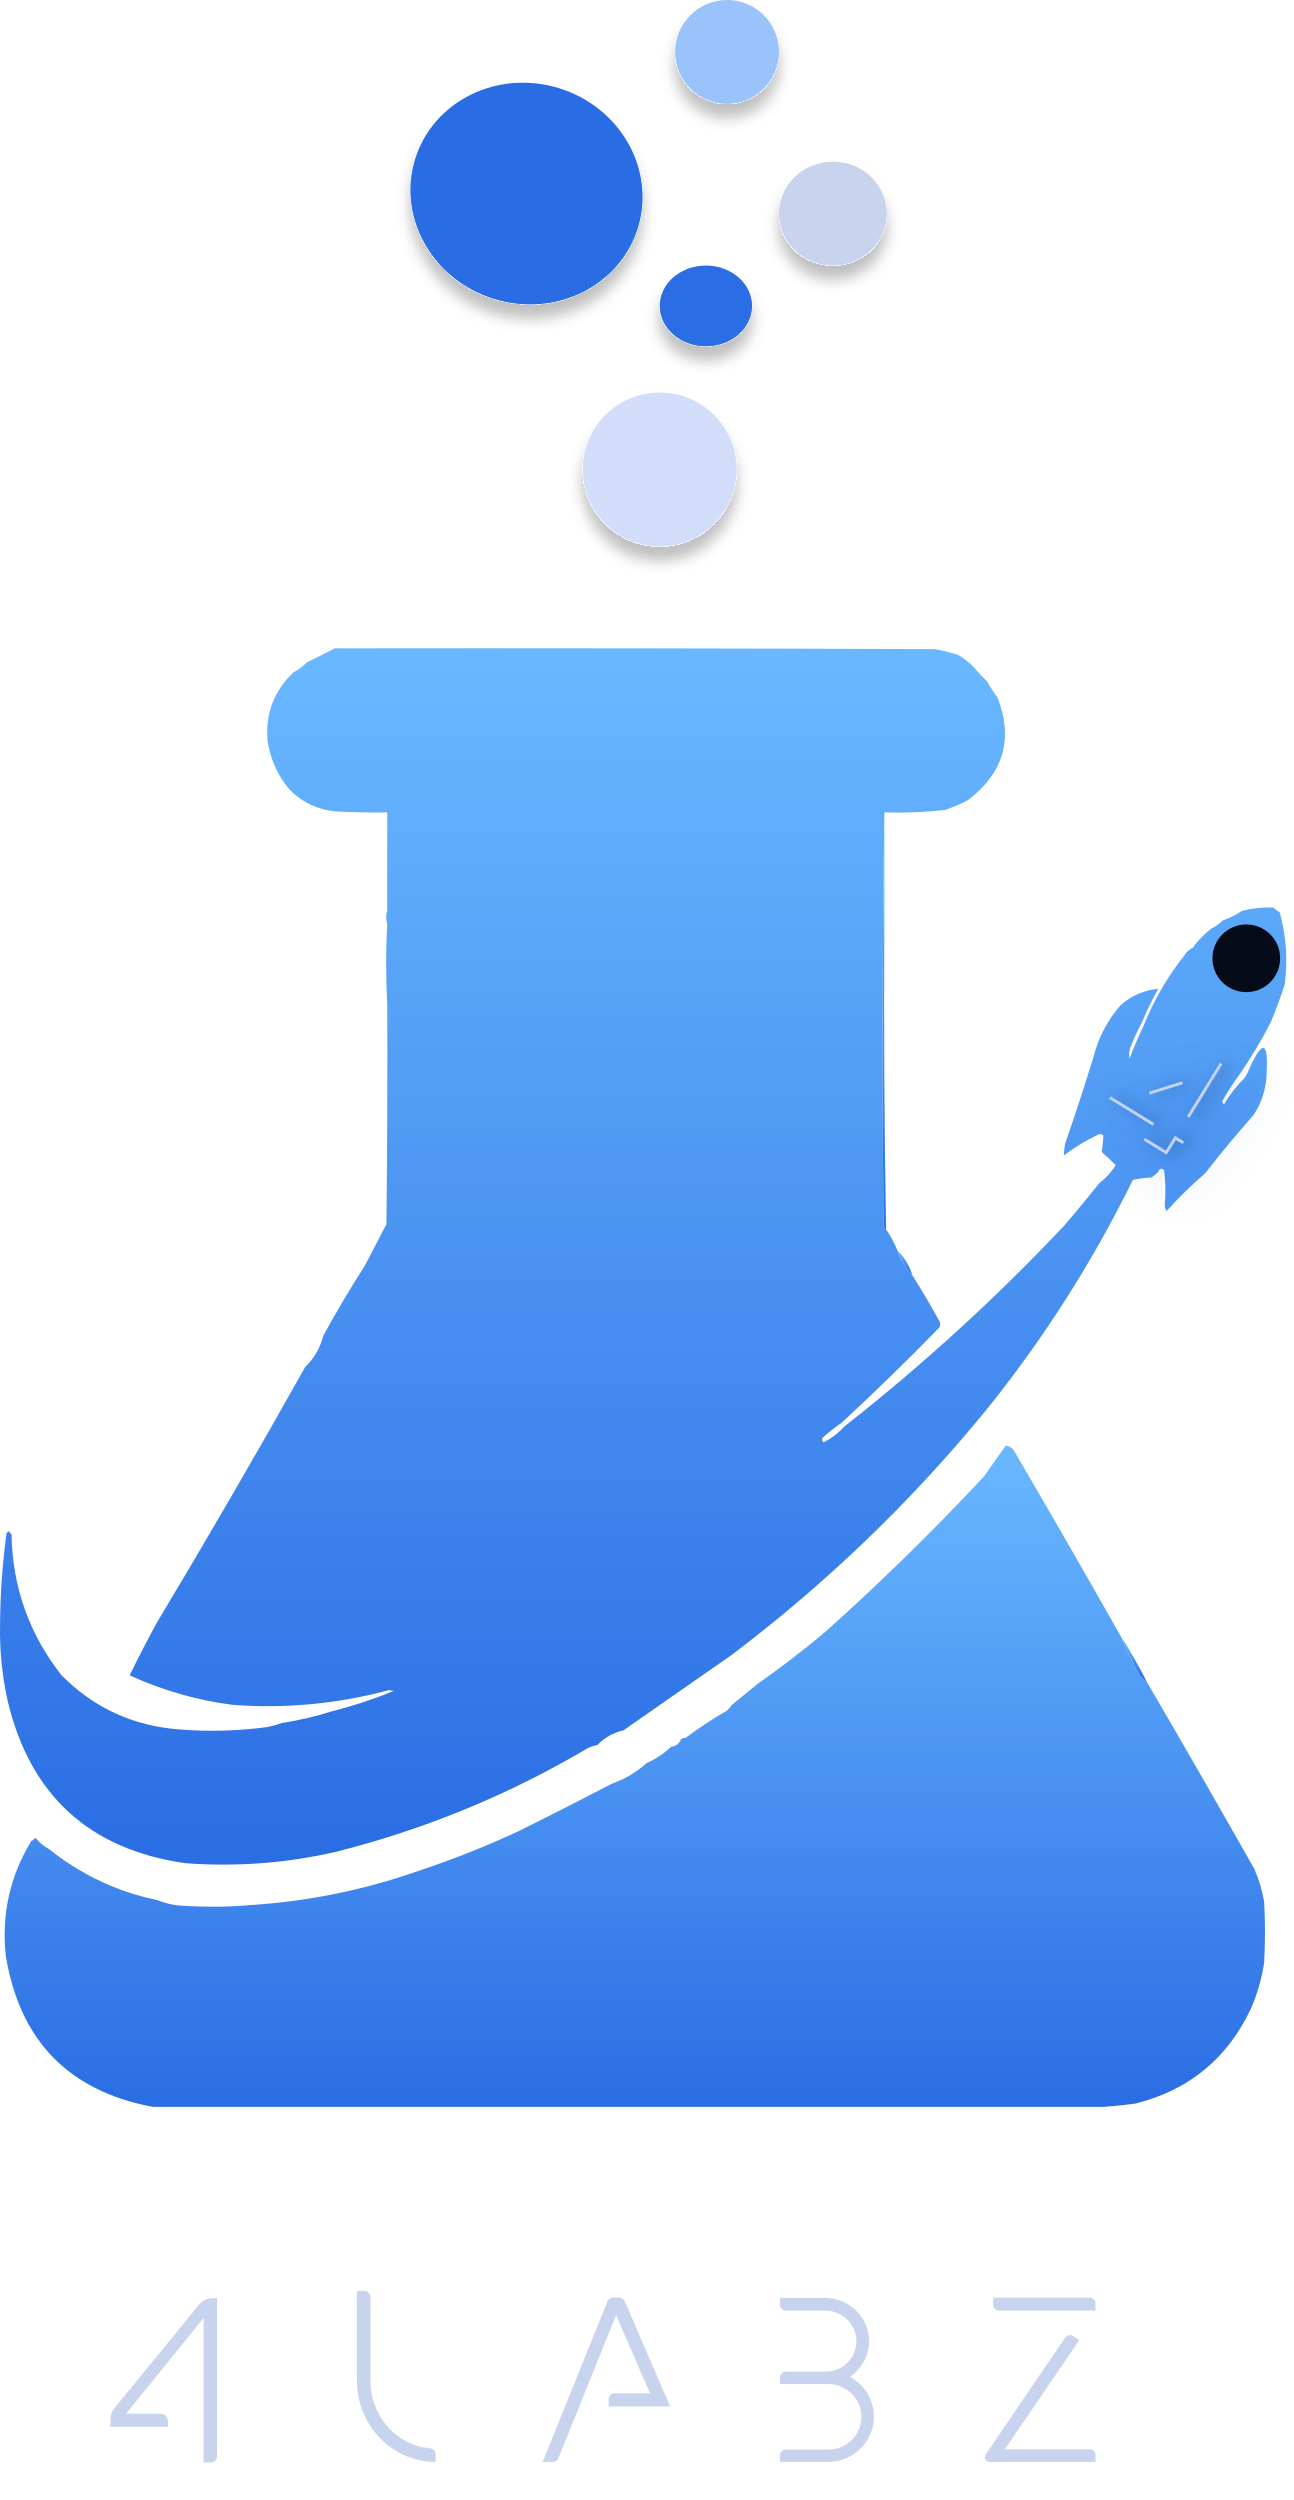
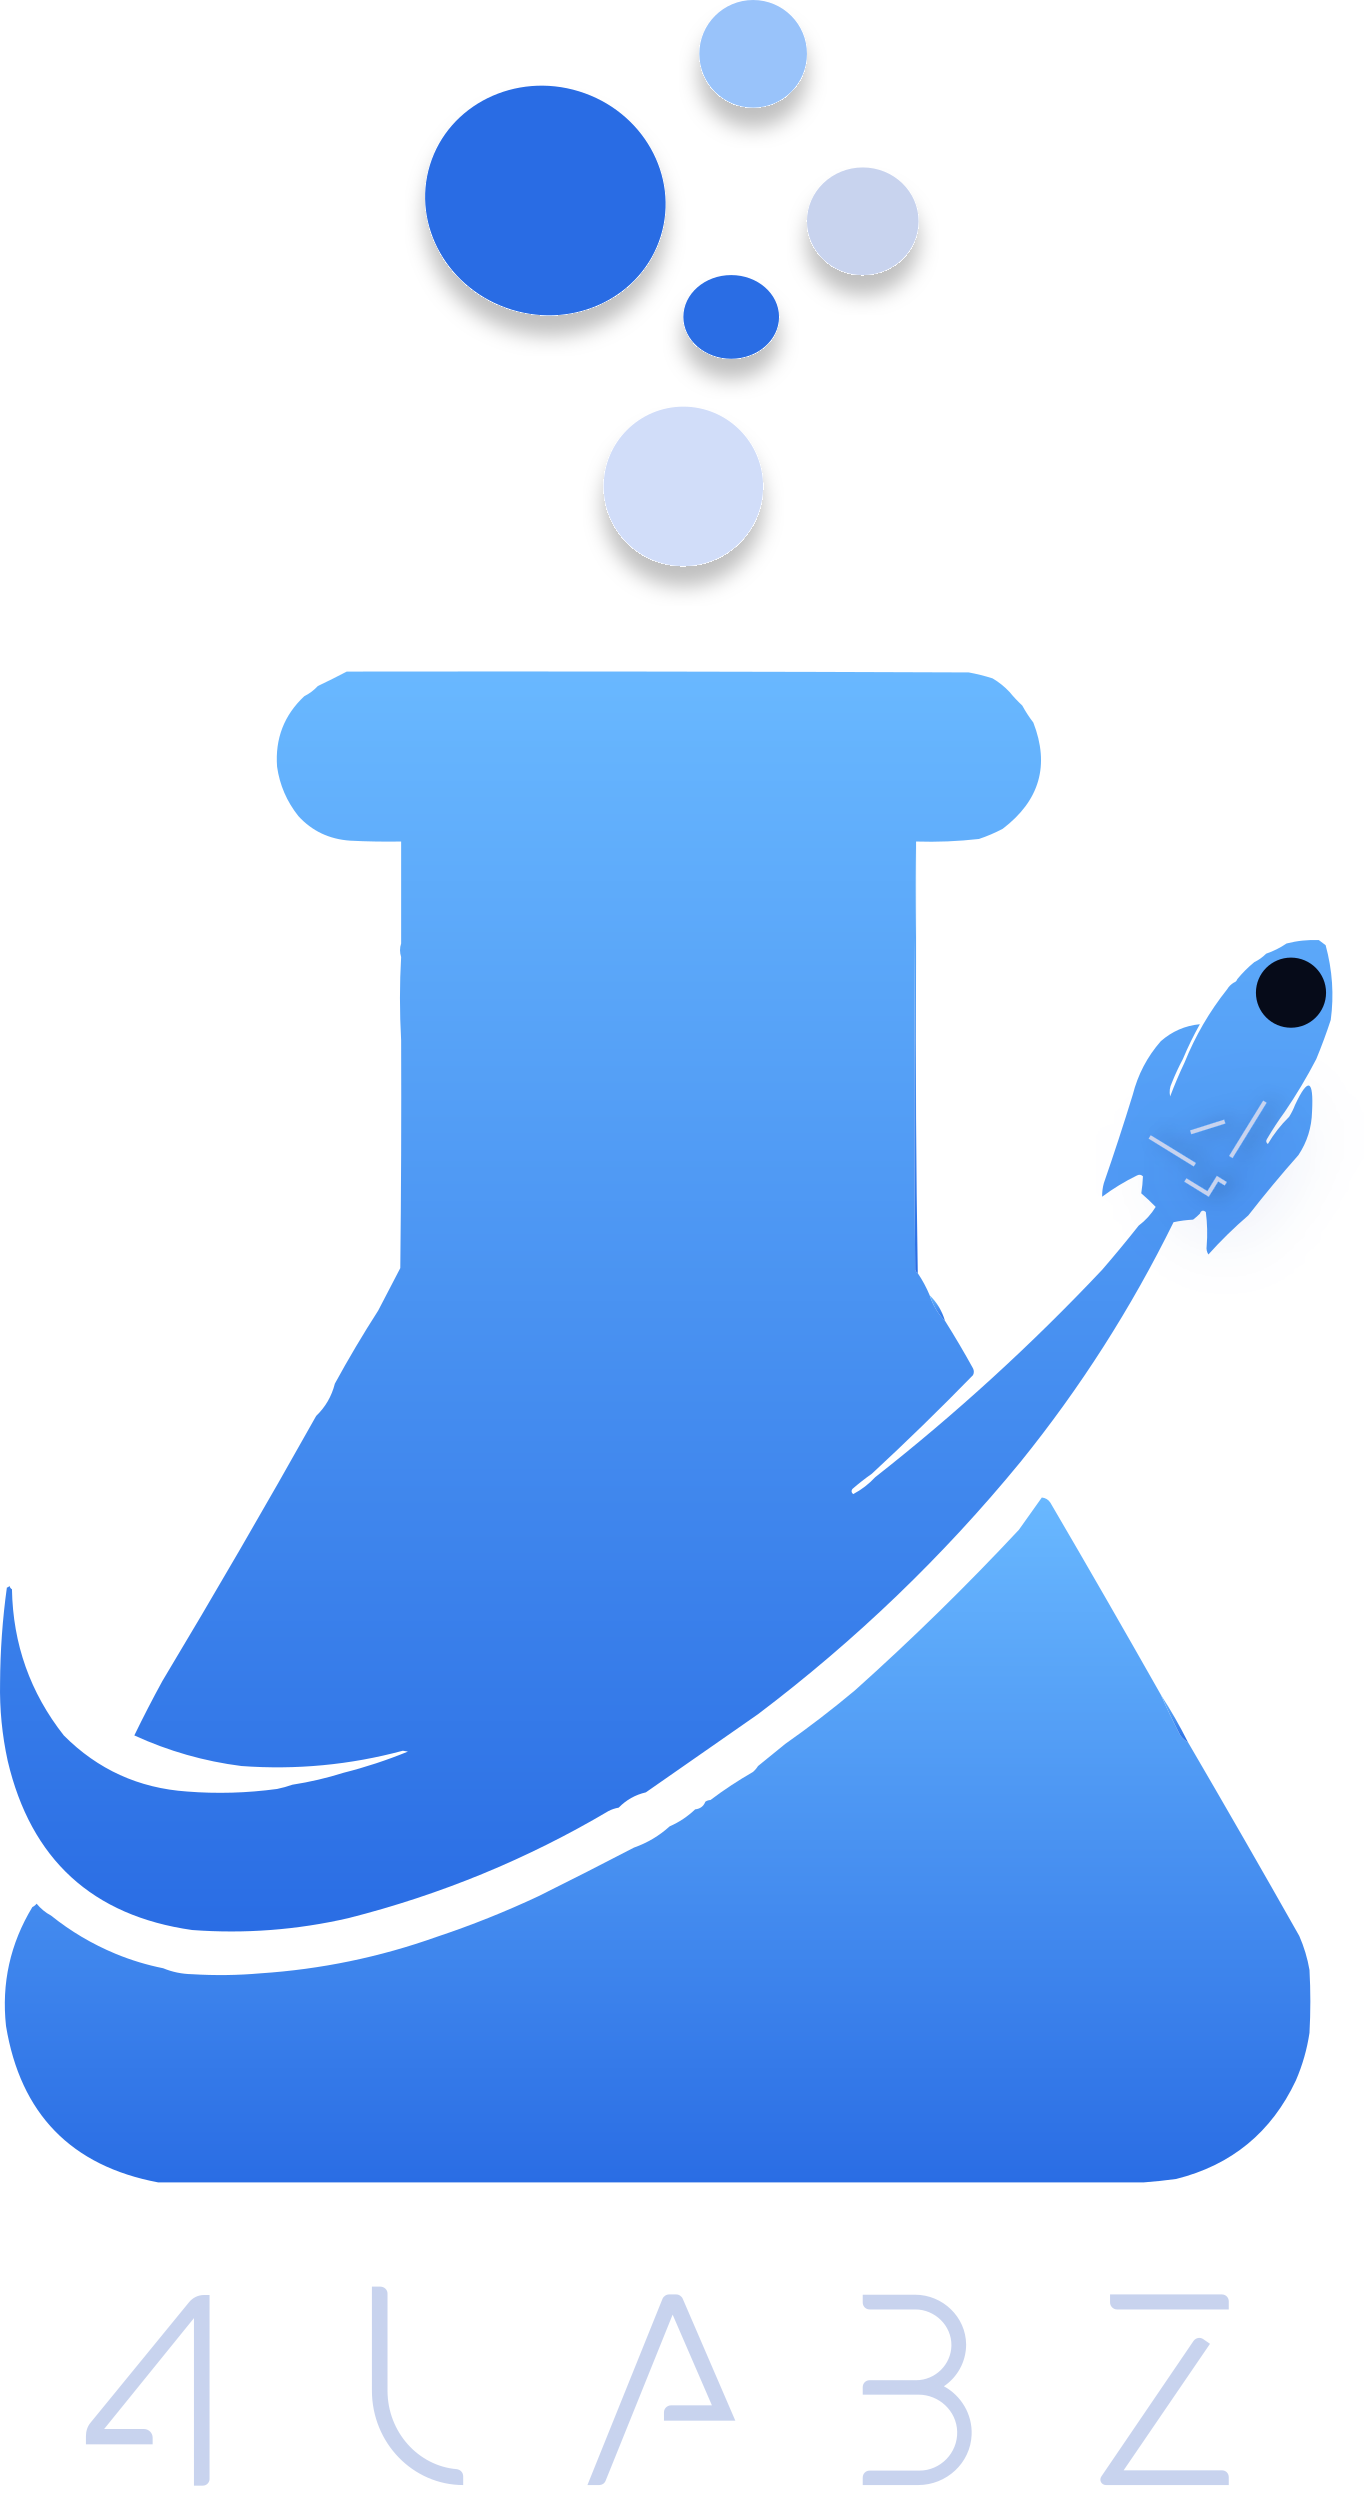
- <svg xmlns="http://www.w3.org/2000/svg" width="374" height="723" viewBox="0 0 374 723" fill="none">
+ <svg xmlns="http://www.w3.org/2000/svg" width="275" height="502" viewBox="0 0 275 502" fill="none">
  <g filter="url(#filter0_d_2025_28)">
-     <ellipse cx="240.874" cy="61.773" rx="15.582" ry="15.026" fill="#C8D3EE" />
+     <ellipse cx="173.243" cy="44.429" rx="11.207" ry="10.807" fill="#C8D3EE" />
  </g>
  <g filter="url(#filter1_d_2025_28)">
-     <circle cx="190.788" cy="135.789" r="22.261" fill="#D1DDF9" />
+     <circle cx="137.22" cy="97.663" r="16.01" fill="#D1DDF9" />
  </g>
  <g filter="url(#filter2_d_2025_28)">
-     <circle cx="210.266" cy="15.026" r="15.026" fill="#99C3FA" />
+     <circle cx="151.229" cy="10.807" r="10.807" fill="#99C3FA" />
  </g>
  <g filter="url(#filter3_d_2025_28)">
-     <ellipse cx="204.144" cy="88.486" rx="13.356" ry="11.687" fill="#2A6DE4" />
+     <ellipse cx="146.826" cy="63.641" rx="9.606" ry="8.405" fill="#2A6DE4" />
  </g>
  <g filter="url(#filter4_d_2025_28)">
-     <ellipse cx="152.261" cy="55.981" rx="33.718" ry="31.895" transform="rotate(17.1161 152.261 55.9809)" fill="#296CE4" />
+     <ellipse cx="109.51" cy="40.263" rx="24.251" ry="22.94" transform="rotate(17.1161 109.51 40.2629)" fill="#296CE4" />
  </g>
-   <path d="M61.384 664.624H62.752V710.488C62.752 711.352 62.032 712.144 61.096 712.144H58.864V670.384C58.36 671.032 36.976 697.384 36.472 698.032H46.408C47.56 698.032 48.568 698.968 48.568 700.192V701.848H31.936V699.832C31.936 698.608 32.296 697.384 33.088 696.448L57.64 666.424C58.576 665.272 59.944 664.624 61.384 664.624ZM107.113 688.456C107.113 698.752 114.745 707.248 124.393 708.04C125.329 708.184 125.977 708.904 125.977 709.84V712C113.449 712 103.225 701.488 103.225 688.456V662.536H105.313C106.321 662.536 107.113 663.328 107.113 664.264V688.456ZM161.48 710.92C161.192 711.64 160.544 712 159.896 712H156.944L175.664 665.56C175.952 664.912 176.6 664.48 177.32 664.48H179.048C179.768 664.48 180.416 664.912 180.704 665.56L193.808 695.944H176.024V693.856C176.024 692.92 176.816 692.128 177.824 692.128H187.976L178.184 669.52L161.48 710.92ZM245.801 687.376C250.049 689.68 252.929 694.288 252.713 699.472C252.425 706.528 246.449 712 239.393 712H225.569V710.128C225.569 709.192 226.289 708.4 227.297 708.4H239.681C244.937 708.4 249.257 704.008 249.113 698.68C248.969 693.496 244.577 689.464 239.465 689.464H225.569V687.592C225.569 686.656 226.289 685.864 227.297 685.864H238.889C243.641 685.864 247.601 681.976 247.673 677.224C247.745 672.256 243.569 668.224 238.673 668.224H227.297C226.289 668.224 225.569 667.432 225.569 666.496V664.552H238.601C245.513 664.552 251.273 670.096 251.345 676.936C251.345 681.328 249.113 685.144 245.801 687.376ZM288.948 668.224C288.012 668.224 287.22 667.432 287.22 666.496V664.48H315.084C316.092 664.48 316.812 665.272 316.812 666.208V668.224H288.948ZM312.132 676.792L290.604 708.328H315.084C316.092 708.328 316.812 709.048 316.812 710.056V712H286.212C285.06 712 284.412 710.776 285.06 709.84L308.028 676.072C308.604 675.28 309.684 675.064 310.476 675.64L312.132 676.792Z" fill="#C8D3EE" />
-   <path fill-rule="evenodd" clip-rule="evenodd" d="M96.81 187.497C154.695 187.418 212.58 187.497 270.465 187.734C272.719 188.151 274.934 188.705 277.108 189.395C278.879 190.437 280.46 191.702 281.852 193.191C282.918 194.496 284.104 195.761 285.411 196.986C286.332 198.68 287.36 200.261 288.495 201.731C293.12 213.636 290.273 223.521 279.955 231.385C277.818 232.519 275.604 233.468 273.312 234.232C267.486 234.893 261.634 235.131 255.757 234.944C255.204 274.719 255.125 314.575 255.52 354.509C255.651 354.944 255.889 355.26 256.231 355.458C257.543 357.403 258.65 359.459 259.553 361.626C260.428 364.384 261.852 366.756 263.823 368.743C266.533 373.048 269.142 377.477 271.651 382.029C271.968 382.661 271.968 383.294 271.651 383.926C262.435 393.381 253.025 402.554 243.421 411.446C241.552 412.756 239.733 414.179 237.964 415.716C237.609 416.254 237.688 416.729 238.202 417.139C240.549 415.895 242.605 414.313 244.37 412.394C266.886 394.705 288 375.41 307.711 354.509C311.212 350.458 314.612 346.345 317.912 342.173C319.82 340.739 321.402 339 322.657 336.954C321.378 335.638 320.033 334.373 318.624 333.158C318.879 331.596 319.037 330.014 319.098 328.414C318.6 327.931 318.047 327.852 317.438 328.177C314.013 329.85 310.771 331.827 307.711 334.107C307.676 332.846 307.834 331.581 308.185 330.312C311.02 322.138 313.708 313.914 316.251 305.639C317.683 300.006 320.293 295.024 324.08 290.694C327.234 287.929 330.872 286.347 334.993 285.949C333.216 289.107 331.635 292.349 330.248 295.676C329.103 297.809 328.075 300.023 327.164 302.318C326.571 303.541 326.413 304.806 326.69 306.114C327.91 302.884 329.255 299.72 330.723 296.624C333.711 289.214 337.665 282.413 342.584 276.222C343.059 275.431 343.691 274.799 344.482 274.324C344.957 274.166 345.273 273.85 345.431 273.376C346.867 271.623 348.449 270.041 350.176 268.631C351.417 268.021 352.524 267.23 353.497 266.259C355.546 265.551 357.444 264.602 359.191 263.412C362.14 262.652 365.146 262.336 368.206 262.463C368.82 262.932 369.452 263.406 370.103 263.886C371.999 270.869 372.474 277.828 371.527 284.763C370.338 288.403 368.994 292.041 367.494 295.676C364.853 300.763 361.927 305.666 358.716 310.384C356.949 312.802 355.288 315.333 353.734 317.975C353.379 318.514 353.458 318.988 353.971 319.399C355.605 316.61 357.582 314.08 359.902 311.807C360.575 310.745 361.129 309.638 361.563 308.486C365.211 300.678 366.793 301.311 366.308 310.384C366.203 314.784 364.937 318.817 362.512 322.483C357.685 327.934 353.02 333.548 348.515 339.327C344.556 342.732 340.84 346.369 337.365 350.239C336.913 349.506 336.755 348.715 336.891 347.867C337.144 344.729 337.065 341.566 336.653 338.378C335.904 337.761 335.351 337.919 334.993 338.852C334.415 339.436 333.782 339.99 333.095 340.513C331.235 340.609 329.415 340.846 327.639 341.224C315.853 365.167 301.619 387.467 284.937 408.124C263.294 434.511 238.859 457.997 211.631 478.583C201.182 485.873 190.744 493.148 180.317 500.408C177.383 501.085 174.853 502.508 172.725 504.678C171.725 504.849 170.776 505.166 169.878 505.627C147.238 519.023 123.04 528.987 97.285 535.519C82.921 538.826 68.371 539.933 53.634 538.84C25.779 534.871 8.62 519.134 2.154 491.63C0.583 484.441 -0.129 477.166 0.019 469.805C0.069 460.886 0.701 452.03 1.917 443.235C2.21 443.182 2.447 443.024 2.629 442.76C2.76 443.195 2.998 443.511 3.34 443.709C3.606 458.98 8.43 472.582 17.811 484.513C27.277 494.029 38.743 499.248 52.21 500.171C60.54 500.835 68.922 500.598 77.357 499.459C78.865 499.146 80.288 498.751 81.627 498.273C86.48 497.525 91.224 496.418 95.861 494.952C102.022 493.399 108.032 491.422 113.891 489.021C113.417 488.942 112.942 488.863 112.468 488.784C97.701 492.753 82.677 494.176 67.393 493.054C56.997 491.731 47.033 488.884 37.502 484.513C39.985 479.389 42.595 474.328 45.331 469.33C60.025 444.839 74.339 420.166 88.27 395.314C90.855 392.837 92.594 389.832 93.489 386.299C97.272 379.368 101.305 372.567 105.588 365.897C107.66 361.933 109.716 357.98 111.756 354.035C111.993 332.843 112.072 311.65 111.993 290.456C111.554 282.496 111.554 274.747 111.993 267.207C111.58 265.892 111.58 264.627 111.993 263.412C111.993 263.254 111.993 263.095 111.993 262.937C111.993 253.606 111.993 244.275 111.993 234.944C107.246 235.022 102.501 234.944 97.759 234.706C91.916 234.301 87.093 232.008 83.288 227.827C80.06 223.751 78.083 219.164 77.357 214.067C76.776 206.233 79.307 199.669 84.949 194.377C86.379 193.66 87.644 192.711 88.744 191.53C91.481 190.226 94.169 188.882 96.81 187.497Z" fill="url(#paint0_linear_2025_28)" />
+   <path d="M40.976 460.836H42.078V497.782C42.078 498.478 41.498 499.116 40.744 499.116H38.946V465.476C38.54 465.998 21.314 487.226 20.908 487.748H28.912C29.84 487.748 30.652 488.502 30.652 489.488V490.822H17.254V489.198C17.254 488.212 17.544 487.226 18.182 486.472L37.96 462.286C38.714 461.358 39.816 460.836 40.976 460.836ZM77.813 480.034C77.813 488.328 83.961 495.172 91.733 495.81C92.487 495.926 93.009 496.506 93.009 497.26V499C82.917 499 74.681 490.532 74.681 480.034V459.154H76.363C77.175 459.154 77.813 459.792 77.813 460.546V480.034ZM121.609 498.13C121.377 498.71 120.855 499 120.333 499H117.955L133.035 461.59C133.267 461.068 133.789 460.72 134.369 460.72H135.761C136.341 460.72 136.863 461.068 137.095 461.59L147.651 486.066H133.325V484.384C133.325 483.63 133.963 482.992 134.775 482.992H142.953L135.065 464.78L121.609 498.13ZM189.534 479.164C192.956 481.02 195.276 484.732 195.102 488.908C194.87 494.592 190.056 499 184.372 499H173.236V497.492C173.236 496.738 173.816 496.1 174.628 496.1H184.604C188.838 496.1 192.318 492.562 192.202 488.27C192.086 484.094 188.548 480.846 184.43 480.846H173.236V479.338C173.236 478.584 173.816 477.946 174.628 477.946H183.966C187.794 477.946 190.984 474.814 191.042 470.986C191.1 466.984 187.736 463.736 183.792 463.736H174.628C173.816 463.736 173.236 463.098 173.236 462.344V460.778H183.734C189.302 460.778 193.942 465.244 194 470.754C194 474.292 192.202 477.366 189.534 479.164ZM224.291 463.736C223.537 463.736 222.899 463.098 222.899 462.344V460.72H245.345C246.157 460.72 246.737 461.358 246.737 462.112V463.736H224.291ZM242.967 470.638L225.625 496.042H245.345C246.157 496.042 246.737 496.622 246.737 497.434V499H222.087C221.159 499 220.637 498.014 221.159 497.26L239.661 470.058C240.125 469.42 240.995 469.246 241.633 469.71L242.967 470.638Z" fill="#C8D3EE" />
+   <path fill-rule="evenodd" clip-rule="evenodd" d="M69.628 134.853C111.261 134.796 152.893 134.853 194.526 135.023C196.147 135.323 197.739 135.721 199.303 136.218C200.577 136.967 201.714 137.877 202.715 138.948C203.482 139.886 204.335 140.796 205.275 141.678C205.938 142.896 206.677 144.033 207.493 145.09C210.819 153.653 208.772 160.762 201.35 166.418C199.814 167.234 198.222 167.916 196.573 168.466C192.382 168.941 188.174 169.112 183.947 168.978C183.549 197.585 183.492 226.25 183.776 254.972C183.871 255.285 184.042 255.512 184.288 255.655C185.231 257.053 186.027 258.532 186.677 260.091C187.307 262.074 188.33 263.781 189.748 265.21C191.697 268.306 193.574 271.491 195.379 274.765C195.606 275.22 195.606 275.675 195.379 276.13C188.75 282.929 181.982 289.527 175.074 295.922C173.73 296.865 172.422 297.888 171.15 298.993C170.894 299.381 170.951 299.722 171.321 300.017C173.009 299.122 174.487 297.985 175.757 296.605C191.951 283.882 207.137 270.005 221.314 254.972C223.831 252.058 226.277 249.1 228.65 246.1C230.023 245.069 231.16 243.817 232.063 242.346C231.143 241.4 230.176 240.49 229.162 239.616C229.346 238.492 229.46 237.355 229.504 236.204C229.146 235.857 228.747 235.8 228.309 236.033C225.846 237.236 223.514 238.658 221.314 240.299C221.289 239.392 221.402 238.482 221.655 237.569C223.693 231.69 225.627 225.775 227.456 219.824C228.486 215.772 230.363 212.189 233.087 209.074C235.355 207.086 237.971 205.948 240.935 205.662C239.657 207.933 238.52 210.265 237.523 212.657C236.699 214.192 235.96 215.784 235.305 217.435C234.878 218.314 234.764 219.224 234.964 220.165C235.842 217.842 236.808 215.567 237.864 213.34C240.014 208.01 242.857 203.119 246.395 198.666C246.737 198.097 247.191 197.642 247.76 197.301C248.102 197.188 248.329 196.96 248.443 196.619C249.476 195.358 250.613 194.221 251.855 193.206C252.748 192.767 253.545 192.199 254.244 191.5C255.718 190.991 257.083 190.308 258.339 189.452C260.461 188.906 262.622 188.679 264.823 188.77C265.265 189.107 265.72 189.448 266.188 189.794C267.551 194.816 267.893 199.821 267.212 204.809C266.356 207.427 265.39 210.043 264.311 212.657C262.412 216.317 260.307 219.843 257.998 223.236C256.727 224.975 255.532 226.795 254.415 228.696C254.159 229.083 254.216 229.425 254.585 229.72C255.76 227.714 257.182 225.894 258.851 224.26C259.335 223.496 259.733 222.7 260.045 221.871C262.669 216.256 263.807 216.71 263.458 223.236C263.382 226.401 262.472 229.301 260.728 231.938C257.256 235.858 253.901 239.897 250.661 244.052C247.814 246.502 245.141 249.118 242.642 251.901C242.317 251.374 242.203 250.805 242.3 250.195C242.482 247.938 242.426 245.663 242.13 243.37C241.591 242.926 241.193 243.04 240.935 243.711C240.52 244.131 240.065 244.529 239.57 244.905C238.232 244.975 236.924 245.145 235.646 245.417C227.17 262.637 216.932 278.676 204.934 293.533C189.368 312.511 171.794 329.403 152.211 344.209C144.695 349.452 137.188 354.685 129.688 359.906C127.579 360.393 125.758 361.417 124.228 362.978C123.509 363.1 122.826 363.328 122.181 363.66C105.897 373.295 88.493 380.461 69.97 385.159C59.639 387.537 49.174 388.333 38.575 387.547C18.541 384.693 6.199 373.375 1.549 353.593C0.419 348.422 -0.092 343.19 0.014 337.896C0.05 331.481 0.504 325.111 1.379 318.786C1.589 318.748 1.76 318.634 1.891 318.445C1.985 318.757 2.156 318.984 2.402 319.127C2.594 330.11 6.063 339.893 12.81 348.474C19.618 355.318 27.865 359.072 37.551 359.736C43.542 360.213 49.57 360.043 55.637 359.224C56.722 358.999 57.745 358.714 58.709 358.371C62.198 357.833 65.611 357.036 68.946 355.982C73.377 354.865 77.699 353.443 81.913 351.716C81.572 351.659 81.231 351.603 80.89 351.546C70.269 354.401 59.463 355.424 48.471 354.617C40.994 353.666 33.827 351.618 26.972 348.474C28.758 344.789 30.635 341.149 32.603 337.554C43.172 319.939 53.466 302.194 63.486 284.32C65.345 282.539 66.596 280.377 67.24 277.836C69.96 272.851 72.861 267.96 75.942 263.162C77.432 260.312 78.911 257.468 80.378 254.631C80.548 239.389 80.605 224.147 80.548 208.904C80.232 203.179 80.232 197.605 80.548 192.182C80.251 191.237 80.251 190.327 80.548 189.452C80.548 189.339 80.548 189.225 80.548 189.111C80.548 182.4 80.548 175.689 80.548 168.978C77.134 169.034 73.721 168.978 70.311 168.807C66.109 168.515 62.639 166.866 59.903 163.859C57.581 160.927 56.159 157.629 55.637 153.963C55.219 148.328 57.039 143.607 61.097 139.801C62.126 139.285 63.036 138.603 63.827 137.753C65.796 136.816 67.729 135.849 69.628 134.853Z" fill="url(#paint0_linear_2025_28)" />
  <g filter="url(#filter5_dd_2025_28)">
-     <path d="M341.924 313.136L332.43 316.128M353.138 307.577L343.633 323.022M330.94 329.446L337.279 333.347L339.908 329.075L342.194 330.481M333.569 325.173L320.972 317.421" stroke="#C8D3EE" stroke-width="0.8" />
+     <path d="M245.921 225.215L239.092 227.367M253.986 221.217L247.15 232.326M238.021 236.946L242.58 239.751L244.471 236.679L246.115 237.69M239.911 233.873L230.851 228.297" stroke="#C8D3EE" stroke-width="0.8" />
  </g>
-   <path fill-rule="evenodd" clip-rule="evenodd" d="M255.757 234.944C255.757 246.174 255.757 257.402 255.757 268.632C255.604 297.588 255.762 326.53 256.231 355.459C255.889 355.261 255.652 354.945 255.52 354.51C255.125 314.575 255.204 274.72 255.757 234.944Z" fill="url(#paint1_linear_2025_28)" />
-   <path fill-rule="evenodd" clip-rule="evenodd" d="M259.552 361.627C261.571 363.602 262.994 365.974 263.823 368.744C261.852 366.757 260.428 364.385 259.552 361.627Z" fill="url(#paint2_linear_2025_28)" />
-   <path fill-rule="evenodd" clip-rule="evenodd" d="M290.867 418.089C291.894 418.194 292.685 418.669 293.24 419.513C303.627 437.276 313.907 455.148 324.08 473.128C325.763 476.968 327.582 480.764 329.537 484.515C330.157 485.318 330.868 485.95 331.672 486.413C342.138 504.335 352.497 522.365 362.749 540.502C364.081 543.548 365.03 546.712 365.596 549.991C365.913 555.843 365.913 561.695 365.596 567.547C364.911 572.132 363.646 576.56 361.8 580.832C354.996 595.308 343.846 604.48 328.35 608.351C325.356 608.756 322.351 609.072 319.336 609.3C304.943 609.3 290.551 609.3 276.159 609.3C198.821 609.3 121.483 609.3 44.145 609.3C19.874 604.719 5.719 590.168 1.68 565.649C0.389 553.733 2.84 542.662 9.034 532.436C9.488 532.221 9.884 531.905 10.22 531.487C11.376 532.885 12.72 533.992 14.253 534.808C19.733 539.211 25.743 542.769 32.283 545.484C36.584 547.26 41.013 548.605 45.568 549.517C48.094 550.567 50.783 551.121 53.634 551.177C60.042 551.57 66.369 551.491 72.613 550.94C89.54 549.832 105.988 546.432 121.957 540.739C131.673 537.5 141.163 533.705 150.425 529.352C159.357 524.913 168.213 520.405 176.995 515.83C180.747 514.508 184.068 512.531 186.959 509.899C189.6 508.744 191.972 507.163 194.076 505.154C195.485 505.008 196.434 504.296 196.923 503.019C197.346 502.73 197.82 502.572 198.346 502.545C202.11 499.709 206.065 497.1 210.208 494.716C210.782 494.223 211.257 493.669 211.631 493.055C214.162 490.999 216.693 488.943 219.223 486.887C225.893 482.201 232.377 477.219 238.676 471.941C254.625 457.657 269.887 442.711 284.462 427.104C286.606 424.071 288.741 421.067 290.867 418.089Z" fill="url(#paint3_linear_2025_28)" />
-   <path fill-rule="evenodd" clip-rule="evenodd" d="M324.08 473.127C326.855 477.412 329.386 481.84 331.671 486.412C330.868 485.949 330.156 485.317 329.536 484.514C327.581 480.763 325.762 476.967 324.08 473.127Z" fill="url(#paint4_linear_2025_28)" />
-   <circle cx="360.431" cy="277.142" r="9.789" fill="#060B19" />
+   <path fill-rule="evenodd" clip-rule="evenodd" d="M183.947 168.978C183.947 177.054 183.947 185.13 183.947 193.207C183.837 214.033 183.951 234.849 184.288 255.655C184.042 255.513 183.871 255.285 183.776 254.973C183.492 226.25 183.549 197.586 183.947 168.978Z" fill="url(#paint1_linear_2025_28)" />
+   <path fill-rule="evenodd" clip-rule="evenodd" d="M186.677 260.092C188.128 261.512 189.152 263.218 189.748 265.21C188.33 263.781 187.307 262.075 186.677 260.092Z" fill="url(#paint2_linear_2025_28)" />
+   <path fill-rule="evenodd" clip-rule="evenodd" d="M209.199 300.7C209.938 300.776 210.506 301.117 210.905 301.724C218.376 314.5 225.77 327.354 233.087 340.285C234.297 343.047 235.605 345.777 237.011 348.475C237.457 349.053 237.969 349.508 238.547 349.84C246.074 362.731 253.525 375.698 260.898 388.743C261.856 390.934 262.539 393.209 262.946 395.568C263.174 399.776 263.174 403.985 262.946 408.194C262.453 411.492 261.543 414.677 260.216 417.749C255.322 428.16 247.303 434.758 236.158 437.541C234.004 437.833 231.843 438.06 229.674 438.224C219.323 438.224 208.972 438.224 198.62 438.224C142.997 438.224 87.373 438.224 31.75 438.224C14.294 434.929 4.113 424.464 1.208 406.829C0.279 398.259 2.043 390.296 6.497 382.941C6.824 382.787 7.109 382.56 7.35 382.259C8.182 383.265 9.149 384.061 10.251 384.648C14.192 387.814 18.515 390.373 23.219 392.326C26.312 393.603 29.497 394.57 32.773 395.226C34.59 395.982 36.524 396.38 38.575 396.421C43.184 396.703 47.734 396.646 52.225 396.25C64.399 395.453 76.229 393.008 87.715 388.913C94.703 386.584 101.528 383.854 108.19 380.723C114.613 377.531 120.983 374.289 127.299 370.998C129.998 370.047 132.386 368.625 134.466 366.732C136.365 365.902 138.071 364.764 139.584 363.32C140.598 363.214 141.28 362.703 141.632 361.784C141.936 361.576 142.277 361.462 142.656 361.443C145.363 359.403 148.207 357.527 151.187 355.812C151.6 355.458 151.941 355.059 152.211 354.618C154.031 353.139 155.851 351.66 157.671 350.182C162.468 346.811 167.131 343.228 171.662 339.432C183.133 329.159 194.11 318.409 204.592 307.184C206.134 305.003 207.67 302.842 209.199 300.7Z" fill="url(#paint3_linear_2025_28)" />
+   <path fill-rule="evenodd" clip-rule="evenodd" d="M233.086 340.285C235.083 343.367 236.903 346.552 238.546 349.84C237.969 349.507 237.457 349.052 237.011 348.475C235.605 345.777 234.296 343.047 233.086 340.285Z" fill="url(#paint4_linear_2025_28)" />
+   <circle cx="259.231" cy="199.328" r="7.041" fill="#060B19" />
  <defs>
-     <filter id="filter0_d_2025_28" x="221.292" y="46.747" width="39.165" height="38.052" filterUnits="userSpaceOnUse" color-interpolation-filters="sRGB">
+     <filter id="filter0_d_2025_28" x="158.035" y="33.622" width="30.415" height="29.614" filterUnits="userSpaceOnUse" color-interpolation-filters="sRGB">
      <feFlood flood-opacity="0" result="BackgroundImageFix" />
      <feColorMatrix in="SourceAlpha" type="matrix" values="0 0 0 0 0 0 0 0 0 0 0 0 0 0 0 0 0 0 127 0" result="hardAlpha" />
      <feOffset dy="4" />
      <feGaussianBlur stdDeviation="2" />
      <feComposite in2="hardAlpha" operator="out" />
      <feColorMatrix type="matrix" values="0 0 0 0 0 0 0 0 0 0 0 0 0 0 0 0 0 0 0.25 0" />
      <feBlend mode="normal" in2="BackgroundImageFix" result="effect1_dropShadow_2025_28" />
      <feBlend mode="normal" in="SourceGraphic" in2="effect1_dropShadow_2025_28" result="shape" />
    </filter>
-     <filter id="filter1_d_2025_28" x="164.527" y="113.529" width="52.521" height="52.521" filterUnits="userSpaceOnUse" color-interpolation-filters="sRGB">
+     <filter id="filter1_d_2025_28" x="117.209" y="81.653" width="40.021" height="40.021" filterUnits="userSpaceOnUse" color-interpolation-filters="sRGB">
      <feFlood flood-opacity="0" result="BackgroundImageFix" />
      <feColorMatrix in="SourceAlpha" type="matrix" values="0 0 0 0 0 0 0 0 0 0 0 0 0 0 0 0 0 0 127 0" result="hardAlpha" />
      <feOffset dy="4" />
      <feGaussianBlur stdDeviation="2" />
      <feComposite in2="hardAlpha" operator="out" />
      <feColorMatrix type="matrix" values="0 0 0 0 0 0 0 0 0 0 0 0 0 0 0 0 0 0 0.25 0" />
      <feBlend mode="normal" in2="BackgroundImageFix" result="effect1_dropShadow_2025_28" />
      <feBlend mode="normal" in="SourceGraphic" in2="effect1_dropShadow_2025_28" result="shape" />
    </filter>
-     <filter id="filter2_d_2025_28" x="191.24" y="0" width="38.052" height="38.052" filterUnits="userSpaceOnUse" color-interpolation-filters="sRGB">
+     <filter id="filter2_d_2025_28" x="136.422" y="0" width="29.614" height="29.614" filterUnits="userSpaceOnUse" color-interpolation-filters="sRGB">
      <feFlood flood-opacity="0" result="BackgroundImageFix" />
      <feColorMatrix in="SourceAlpha" type="matrix" values="0 0 0 0 0 0 0 0 0 0 0 0 0 0 0 0 0 0 127 0" result="hardAlpha" />
      <feOffset dy="4" />
      <feGaussianBlur stdDeviation="2" />
      <feComposite in2="hardAlpha" operator="out" />
      <feColorMatrix type="matrix" values="0 0 0 0 0 0 0 0 0 0 0 0 0 0 0 0 0 0 0.25 0" />
      <feBlend mode="normal" in2="BackgroundImageFix" result="effect1_dropShadow_2025_28" />
      <feBlend mode="normal" in="SourceGraphic" in2="effect1_dropShadow_2025_28" result="shape" />
    </filter>
-     <filter id="filter3_d_2025_28" x="186.788" y="76.799" width="34.713" height="31.373" filterUnits="userSpaceOnUse" color-interpolation-filters="sRGB">
+     <filter id="filter3_d_2025_28" x="133.219" y="55.236" width="27.212" height="24.811" filterUnits="userSpaceOnUse" color-interpolation-filters="sRGB">
      <feFlood flood-opacity="0" result="BackgroundImageFix" />
      <feColorMatrix in="SourceAlpha" type="matrix" values="0 0 0 0 0 0 0 0 0 0 0 0 0 0 0 0 0 0 127 0" result="hardAlpha" />
      <feOffset dy="4" />
      <feGaussianBlur stdDeviation="2" />
      <feComposite in2="hardAlpha" operator="out" />
      <feColorMatrix type="matrix" values="0 0 0 0 0 0 0 0 0 0 0 0 0 0 0 0 0 0 0.25 0" />
      <feBlend mode="normal" in2="BackgroundImageFix" result="effect1_dropShadow_2025_28" />
      <feBlend mode="normal" in="SourceGraphic" in2="effect1_dropShadow_2025_28" result="shape" />
    </filter>
-     <filter id="filter4_d_2025_28" x="114.689" y="23.915" width="75.145" height="72.132" filterUnits="userSpaceOnUse" color-interpolation-filters="sRGB">
+     <filter id="filter4_d_2025_28" x="81.364" y="17.2" width="56.292" height="54.125" filterUnits="userSpaceOnUse" color-interpolation-filters="sRGB">
      <feFlood flood-opacity="0" result="BackgroundImageFix" />
      <feColorMatrix in="SourceAlpha" type="matrix" values="0 0 0 0 0 0 0 0 0 0 0 0 0 0 0 0 0 0 127 0" result="hardAlpha" />
      <feOffset dy="4" />
      <feGaussianBlur stdDeviation="2" />
      <feComposite in2="hardAlpha" operator="out" />
      <feColorMatrix type="matrix" values="0 0 0 0 0 0 0 0 0 0 0 0 0 0 0 0 0 0 0.25 0" />
      <feBlend mode="normal" in2="BackgroundImageFix" result="effect1_dropShadow_2025_28" />
      <feBlend mode="normal" in="SourceGraphic" in2="effect1_dropShadow_2025_28" result="shape" />
    </filter>
-     <filter id="filter5_dd_2025_28" x="308.762" y="295.367" width="64.717" height="58.529" filterUnits="userSpaceOnUse" color-interpolation-filters="sRGB">
+     <filter id="filter5_dd_2025_28" x="218.642" y="209.008" width="55.685" height="51.294" filterUnits="userSpaceOnUse" color-interpolation-filters="sRGB">
      <feFlood flood-opacity="0" result="BackgroundImageFix" />
      <feColorMatrix in="SourceAlpha" type="matrix" values="0 0 0 0 0 0 0 0 0 0 0 0 0 0 0 0 0 0 127 0" result="hardAlpha" />
      <feOffset dx="4" dy="4" />
      <feGaussianBlur stdDeviation="8" />
      <feComposite in2="hardAlpha" operator="out" />
      <feColorMatrix type="matrix" values="0 0 0 0 0.067 0 0 0 0 0.243 0 0 0 0 0.698 0 0 0 1 0" />
      <feBlend mode="normal" in2="BackgroundImageFix" result="effect1_dropShadow_2025_28" />
      <feColorMatrix in="SourceAlpha" type="matrix" values="0 0 0 0 0 0 0 0 0 0 0 0 0 0 0 0 0 0 127 0" result="hardAlpha" />
      <feOffset dx="2" />
      <feGaussianBlur stdDeviation="2" />
      <feComposite in2="hardAlpha" operator="out" />
      <feColorMatrix type="matrix" values="0 0 0 0 0 0 0 0 0 0 0 0 0 0 0 0 0 0 0.25 0" />
      <feBlend mode="normal" in2="effect1_dropShadow_2025_28" result="effect2_dropShadow_2025_28" />
      <feBlend mode="normal" in="SourceGraphic" in2="effect2_dropShadow_2025_28" result="shape" />
    </filter>
-     <linearGradient id="paint0_linear_2025_28" x1="186" y1="187.467" x2="186" y2="539.247" gradientUnits="userSpaceOnUse">
+     <linearGradient id="paint0_linear_2025_28" x1="133.776" y1="134.831" x2="133.776" y2="387.84" gradientUnits="userSpaceOnUse">
      <stop stop-color="#69B8FF" />
      <stop offset="1" stop-color="#2A6DE4" />
    </linearGradient>
-     <linearGradient id="paint1_linear_2025_28" x1="255.752" y1="234.944" x2="255.752" y2="355.459" gradientUnits="userSpaceOnUse">
+     <linearGradient id="paint1_linear_2025_28" x1="183.944" y1="168.978" x2="183.944" y2="255.655" gradientUnits="userSpaceOnUse">
      <stop stop-color="#69B8FF" />
      <stop offset="1" stop-color="#2A6DE4" />
    </linearGradient>
-     <linearGradient id="paint2_linear_2025_28" x1="261.688" y1="361.627" x2="261.688" y2="368.744" gradientUnits="userSpaceOnUse">
+     <linearGradient id="paint2_linear_2025_28" x1="188.212" y1="260.092" x2="188.212" y2="265.21" gradientUnits="userSpaceOnUse">
      <stop stop-color="#69B8FF" />
      <stop offset="1" stop-color="#2A6DE4" />
    </linearGradient>
-     <linearGradient id="paint3_linear_2025_28" x1="183.59" y1="418.089" x2="183.59" y2="609.3" gradientUnits="userSpaceOnUse">
+     <linearGradient id="paint3_linear_2025_28" x1="132.042" y1="300.7" x2="132.042" y2="438.224" gradientUnits="userSpaceOnUse">
      <stop stop-color="#69B8FF" />
      <stop offset="1" stop-color="#2A6DE4" />
    </linearGradient>
-     <linearGradient id="paint4_linear_2025_28" x1="327.876" y1="473.127" x2="327.876" y2="486.412" gradientUnits="userSpaceOnUse">
+     <linearGradient id="paint4_linear_2025_28" x1="235.816" y1="340.285" x2="235.816" y2="349.84" gradientUnits="userSpaceOnUse">
      <stop stop-color="#69B8FF" />
      <stop offset="1" stop-color="#2A6DE4" />
    </linearGradient>
  </defs>
</svg>
